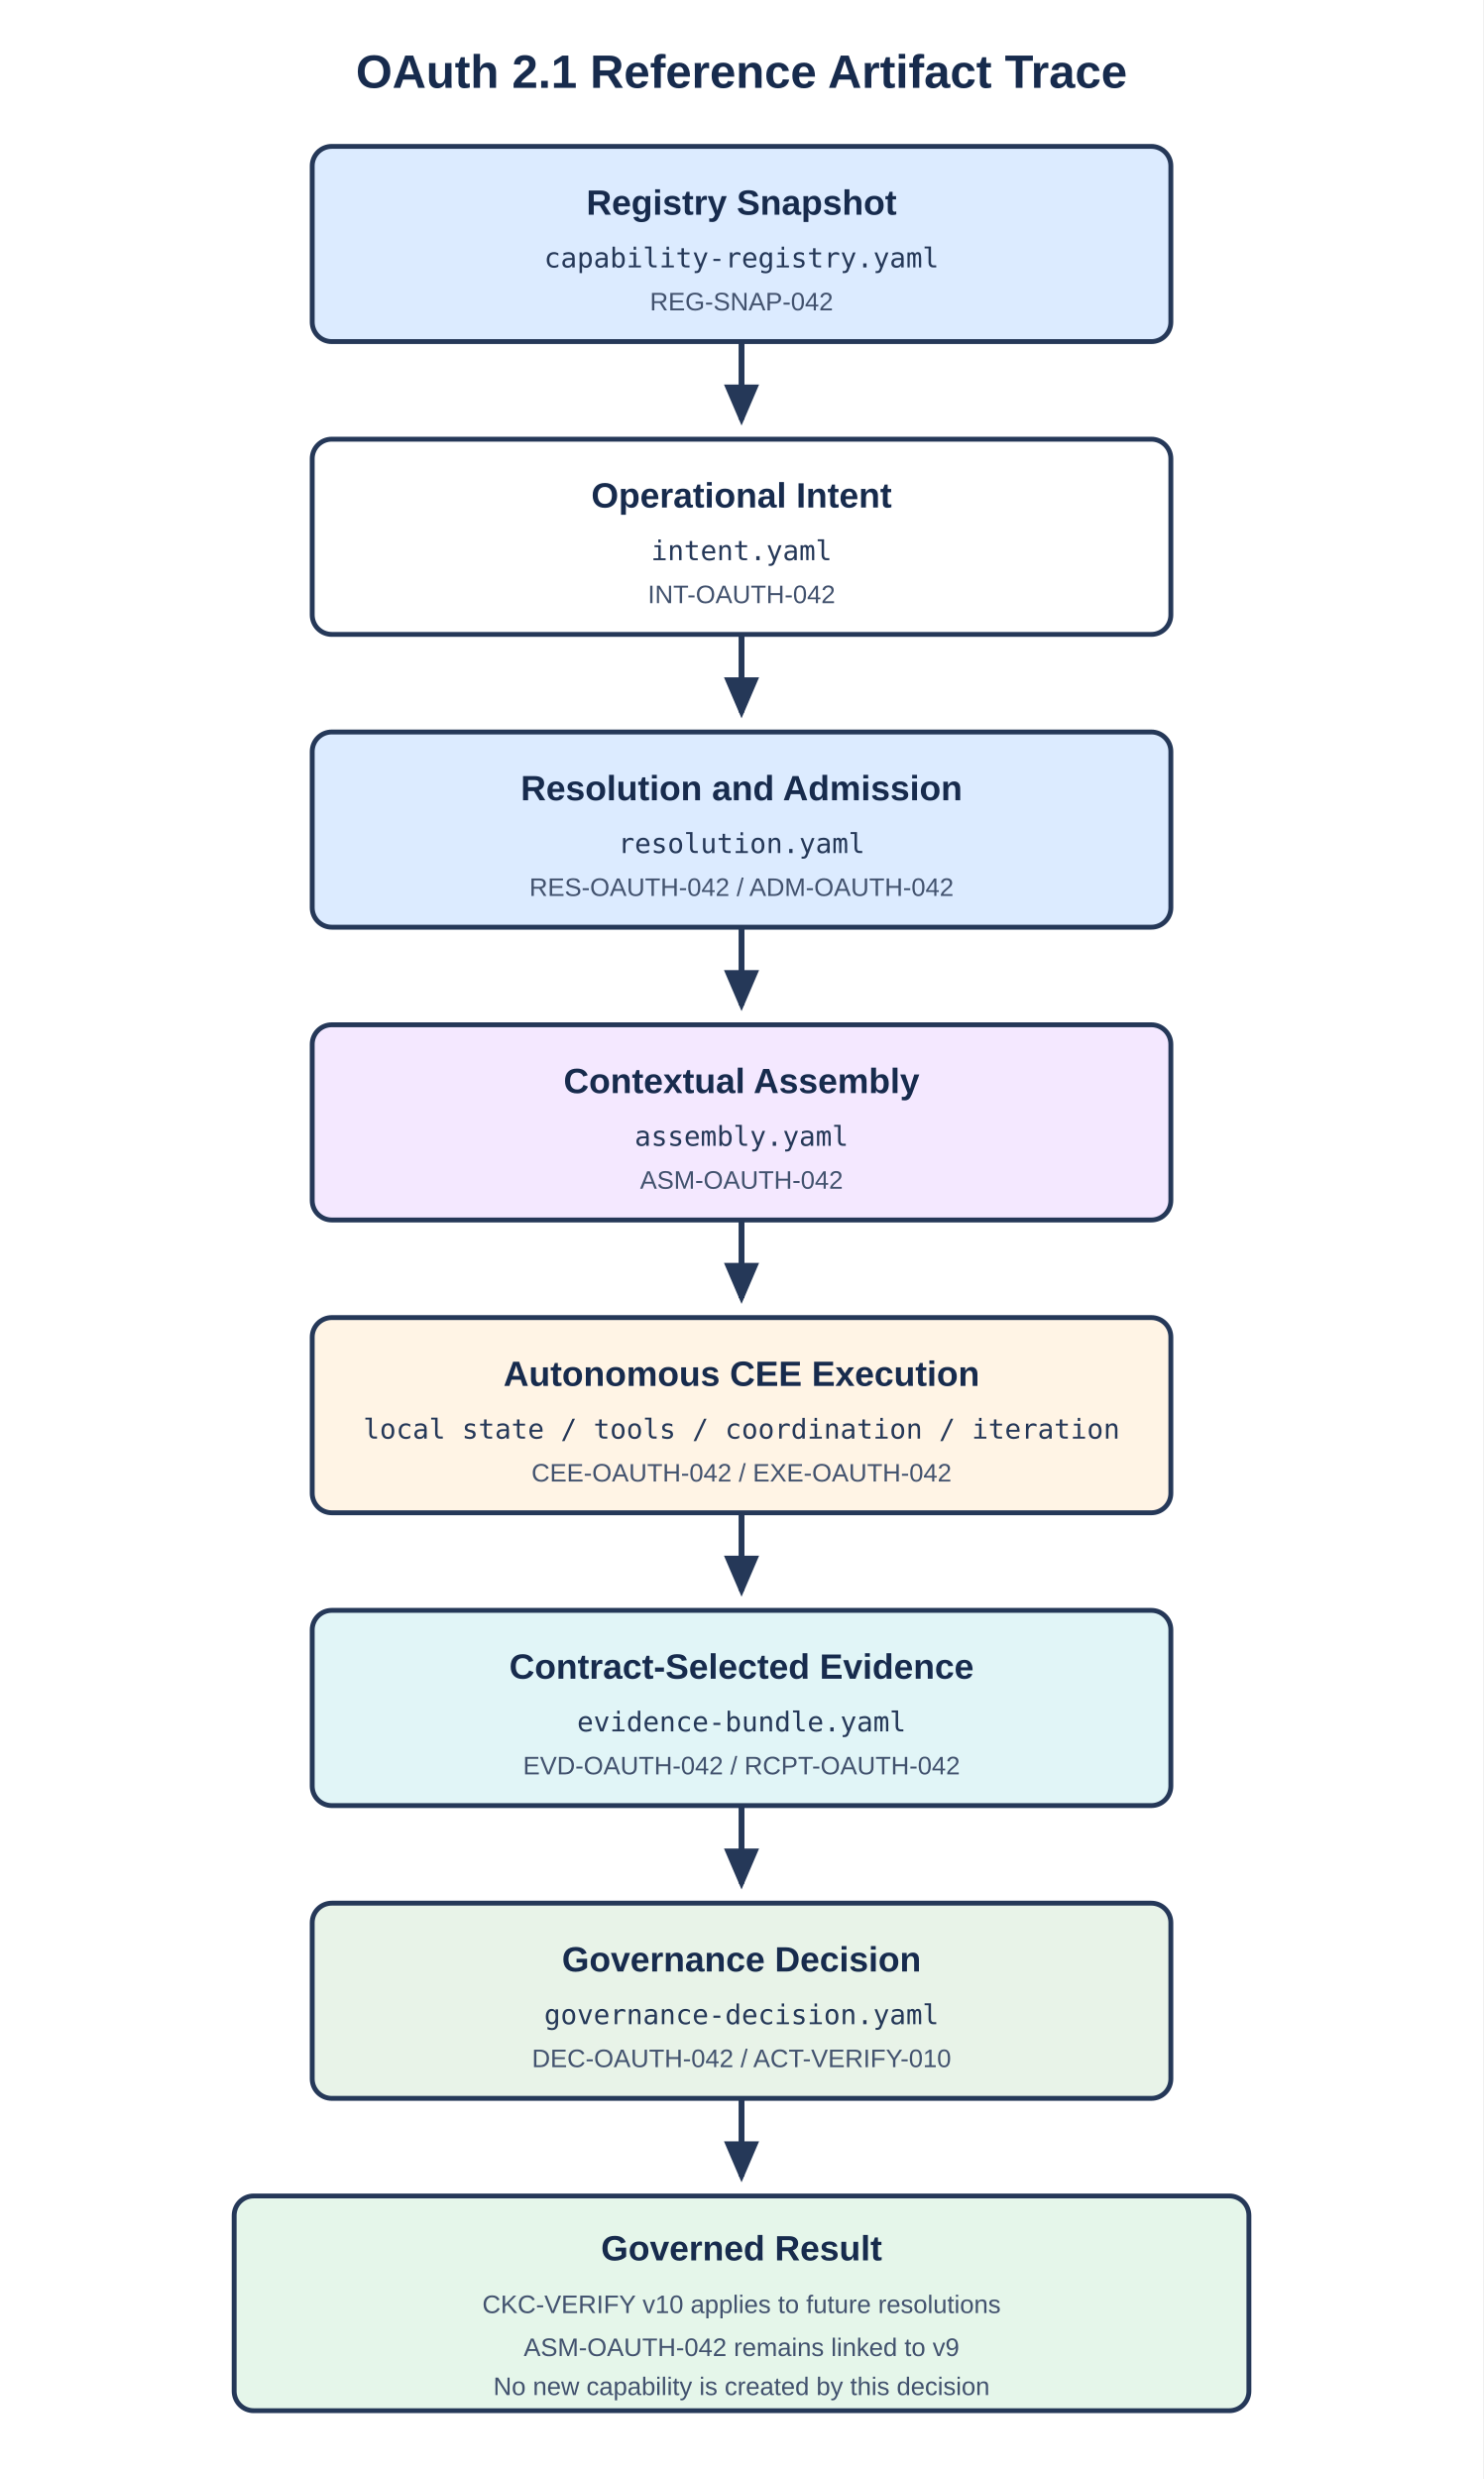
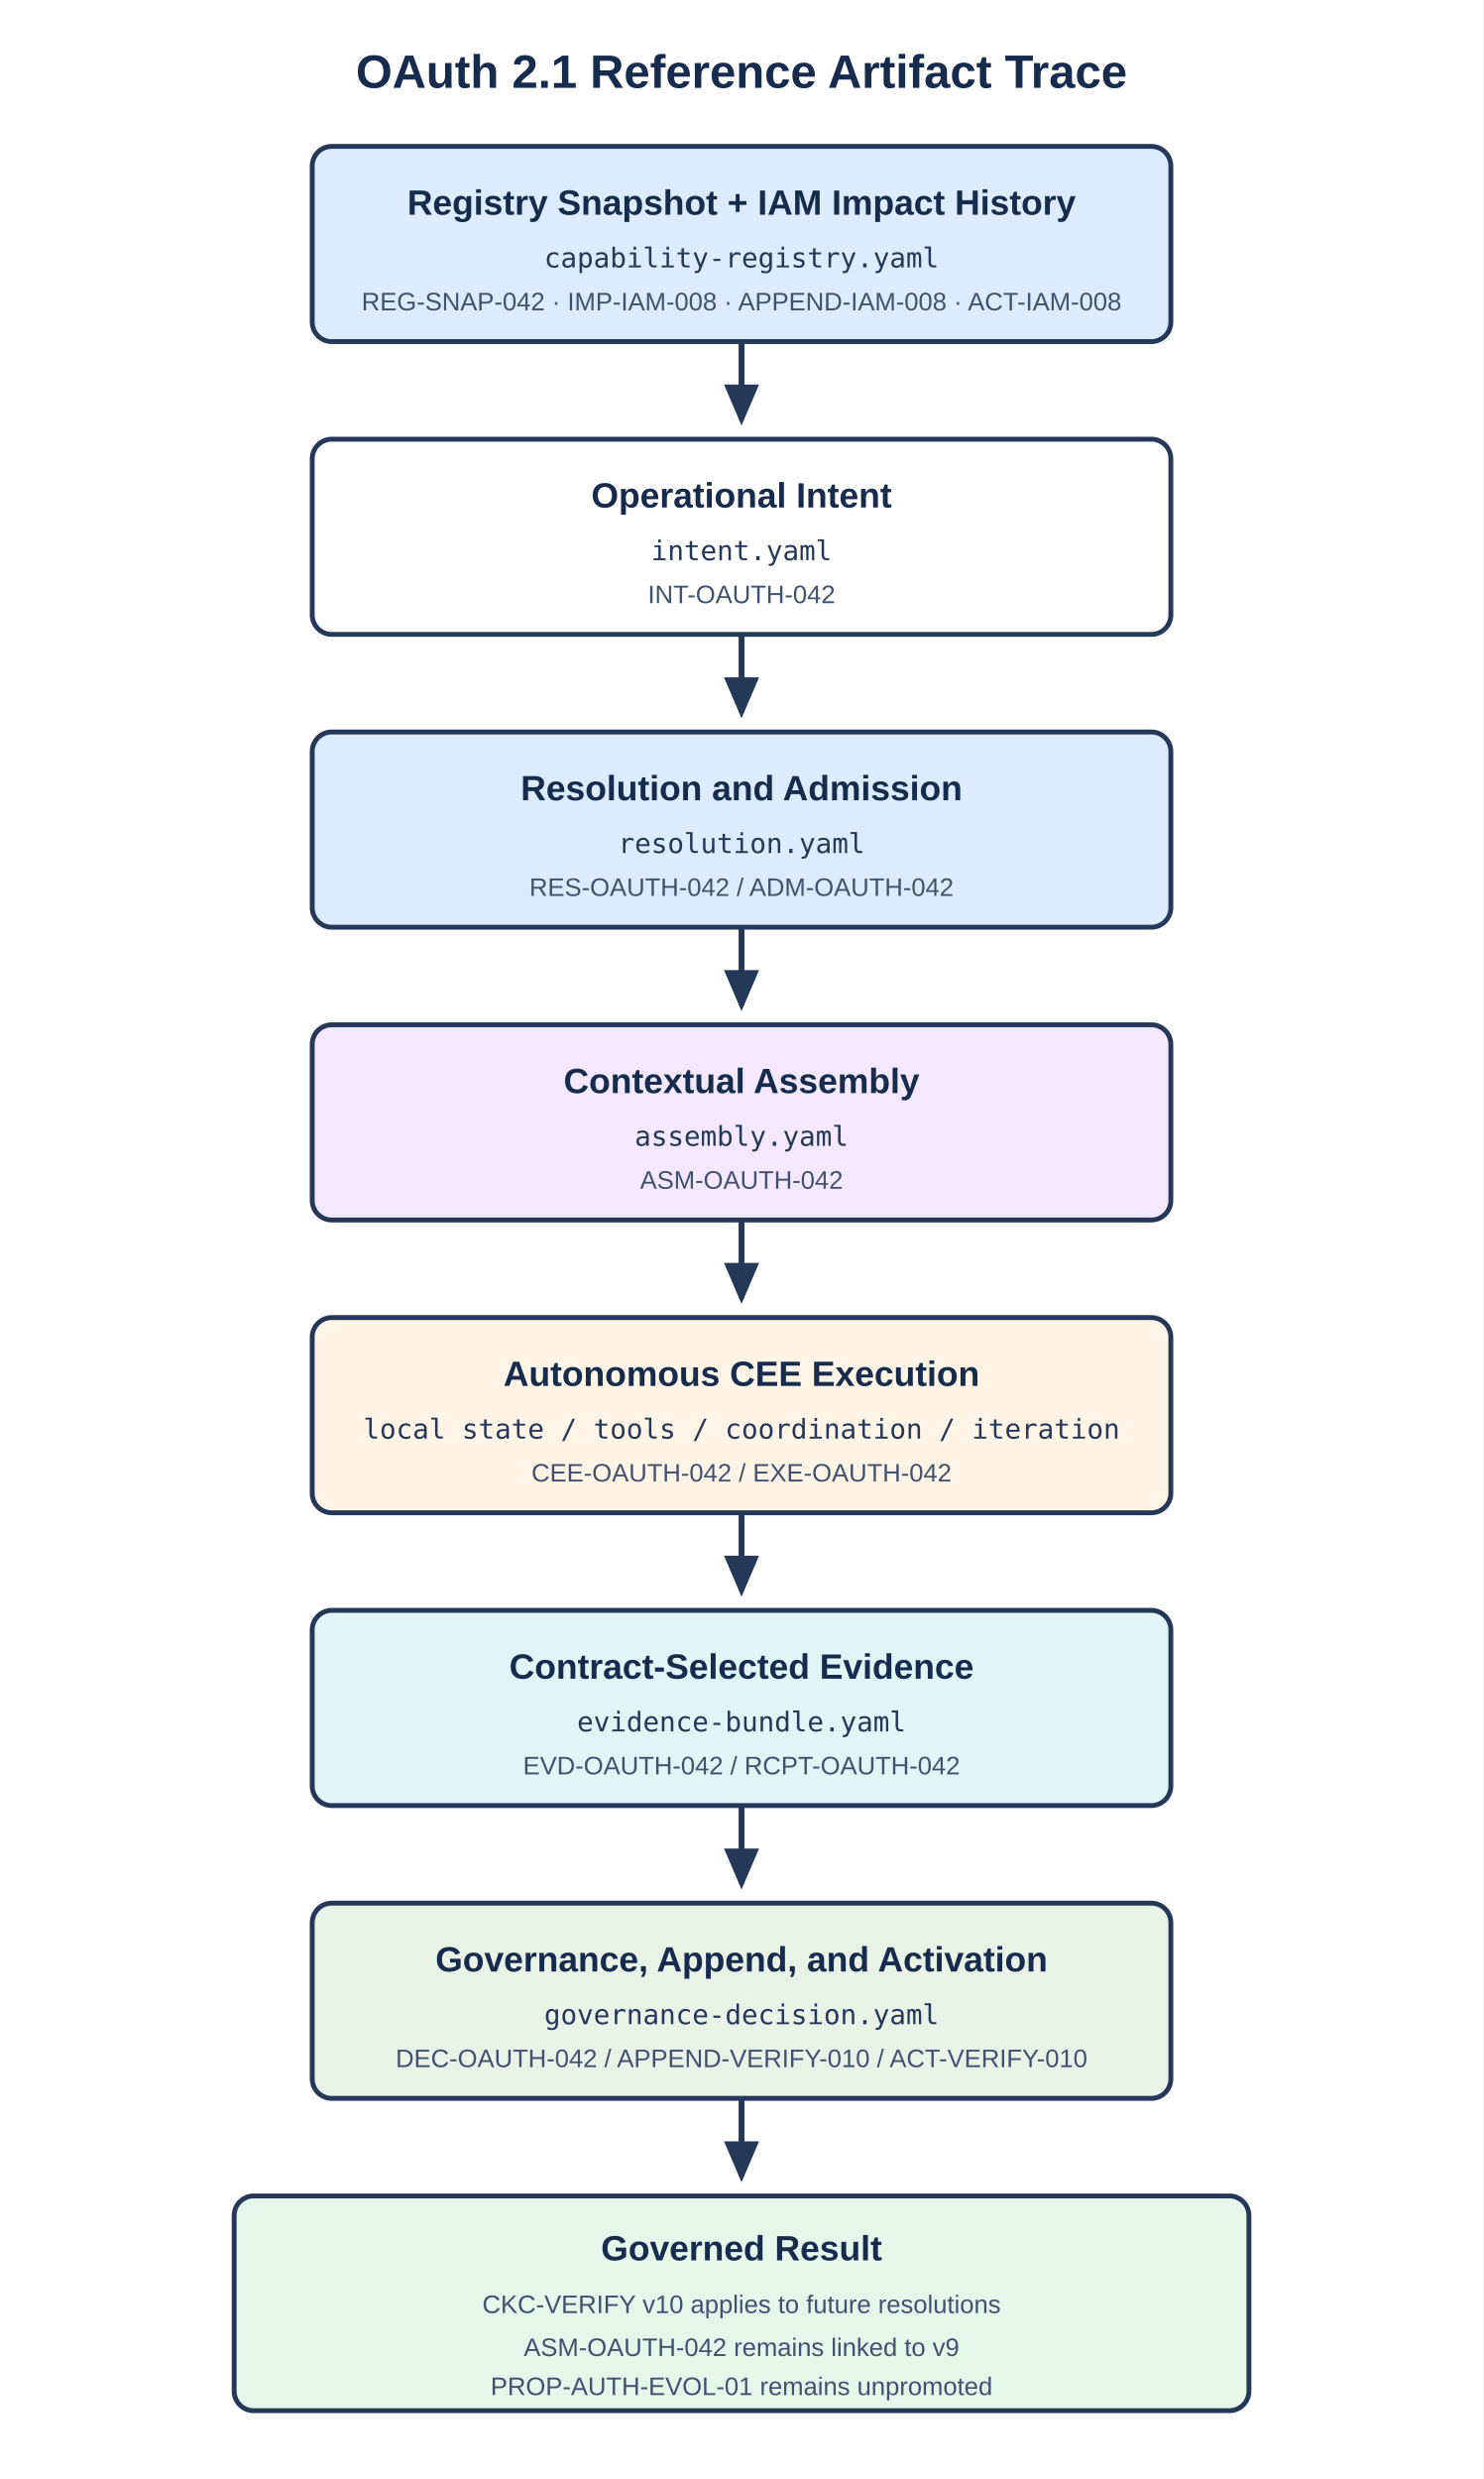
<svg xmlns="http://www.w3.org/2000/svg" width="760" height="1270" viewBox="0 0 760 1270" role="img" aria-labelledby="title desc">
  <defs>
    <marker id="arrow" markerWidth="10" markerHeight="10" refX="6" refY="3" orient="auto" markerUnits="strokeWidth">
      <path d="M0,0 L0,6 L7,3 z" fill="#253858" />
    </marker>
    <style>
      .title { font: 700 24px Arial, sans-serif; fill: #172B4D; }
      .label { font: 700 18px Arial, sans-serif; fill: #172B4D; }
      .file { font: 14px ui-monospace, SFMono-Regular, Menlo, Consolas, monospace; fill: #253858; }
      .id { font: 13px Arial, sans-serif; fill: #42526E; }
      .arrow { stroke: #253858; stroke-width: 3; marker-end: url(#arrow); }
      .box { stroke: #253858; stroke-width: 2.5; rx: 10; }
    </style>
  </defs>
  <rect width="760" height="1270" fill="#FFFFFF" />
  <text x="380" y="45" text-anchor="middle" class="title">OAuth 2.1 Reference Artifact Trace</text>
  <g transform="translate(160 75)">
    <rect class="box" width="440" height="100" fill="#DCEBFF" />
-     <text x="220" y="35" text-anchor="middle" class="label">Registry Snapshot</text>
+     <text x="220" y="35" text-anchor="middle" class="label">Registry Snapshot + IAM Impact History</text>
    <text x="220" y="62" text-anchor="middle" class="file">capability-registry.yaml</text>
-     <text x="220" y="84" text-anchor="middle" class="id">REG-SNAP-042</text>
+     <text x="220" y="84" text-anchor="middle" class="id">REG-SNAP-042 · IMP-IAM-008 · APPEND-IAM-008 · ACT-IAM-008</text>
  </g>
  <line x1="380" y1="175" x2="380" y2="215" class="arrow" />
  <g transform="translate(160 225)">
    <rect class="box" width="440" height="100" fill="#FFFFFF" />
    <text x="220" y="35" text-anchor="middle" class="label">Operational Intent</text>
    <text x="220" y="62" text-anchor="middle" class="file">intent.yaml</text>
    <text x="220" y="84" text-anchor="middle" class="id">INT-OAUTH-042</text>
  </g>
  <line x1="380" y1="325" x2="380" y2="365" class="arrow" />
  <g transform="translate(160 375)">
    <rect class="box" width="440" height="100" fill="#DCEBFF" />
    <text x="220" y="35" text-anchor="middle" class="label">Resolution and Admission</text>
    <text x="220" y="62" text-anchor="middle" class="file">resolution.yaml</text>
    <text x="220" y="84" text-anchor="middle" class="id">RES-OAUTH-042 / ADM-OAUTH-042</text>
  </g>
  <line x1="380" y1="475" x2="380" y2="515" class="arrow" />
  <g transform="translate(160 525)">
    <rect class="box" width="440" height="100" fill="#F4E8FF" />
    <text x="220" y="35" text-anchor="middle" class="label">Contextual Assembly</text>
    <text x="220" y="62" text-anchor="middle" class="file">assembly.yaml</text>
    <text x="220" y="84" text-anchor="middle" class="id">ASM-OAUTH-042</text>
  </g>
  <line x1="380" y1="625" x2="380" y2="665" class="arrow" />
  <g transform="translate(160 675)">
    <rect class="box" width="440" height="100" fill="#FFF4E5" />
    <text x="220" y="35" text-anchor="middle" class="label">Autonomous CEE Execution</text>
    <text x="220" y="62" text-anchor="middle" class="file">local state / tools / coordination / iteration</text>
    <text x="220" y="84" text-anchor="middle" class="id">CEE-OAUTH-042 / EXE-OAUTH-042</text>
  </g>
  <line x1="380" y1="775" x2="380" y2="815" class="arrow" />
  <g transform="translate(160 825)">
    <rect class="box" width="440" height="100" fill="#E1F5F7" />
    <text x="220" y="35" text-anchor="middle" class="label">Contract-Selected Evidence</text>
    <text x="220" y="62" text-anchor="middle" class="file">evidence-bundle.yaml</text>
    <text x="220" y="84" text-anchor="middle" class="id">EVD-OAUTH-042 / RCPT-OAUTH-042</text>
  </g>
  <line x1="380" y1="925" x2="380" y2="965" class="arrow" />
  <g transform="translate(160 975)">
    <rect class="box" width="440" height="100" fill="#E8F3E8" />
-     <text x="220" y="35" text-anchor="middle" class="label">Governance Decision</text>
+     <text x="220" y="35" text-anchor="middle" class="label">Governance, Append, and Activation</text>
    <text x="220" y="62" text-anchor="middle" class="file">governance-decision.yaml</text>
-     <text x="220" y="84" text-anchor="middle" class="id">DEC-OAUTH-042 / ACT-VERIFY-010</text>
+     <text x="220" y="84" text-anchor="middle" class="id">DEC-OAUTH-042 / APPEND-VERIFY-010 / ACT-VERIFY-010</text>
  </g>
  <line x1="380" y1="1075" x2="380" y2="1115" class="arrow" />
  <g transform="translate(120 1125)">
    <rect class="box" width="520" height="110" fill="#E5F6EA" />
    <text x="260" y="33" text-anchor="middle" class="label">Governed Result</text>
    <text x="260" y="60" text-anchor="middle" class="id">CKC-VERIFY v10 applies to future resolutions</text>
    <text x="260" y="82" text-anchor="middle" class="id">ASM-OAUTH-042 remains linked to v9</text>
-     <text x="260" y="102" text-anchor="middle" class="id">No new capability is created by this decision</text>
+     <text x="260" y="102" text-anchor="middle" class="id">PROP-AUTH-EVOL-01 remains unpromoted</text>
  </g>
</svg>
